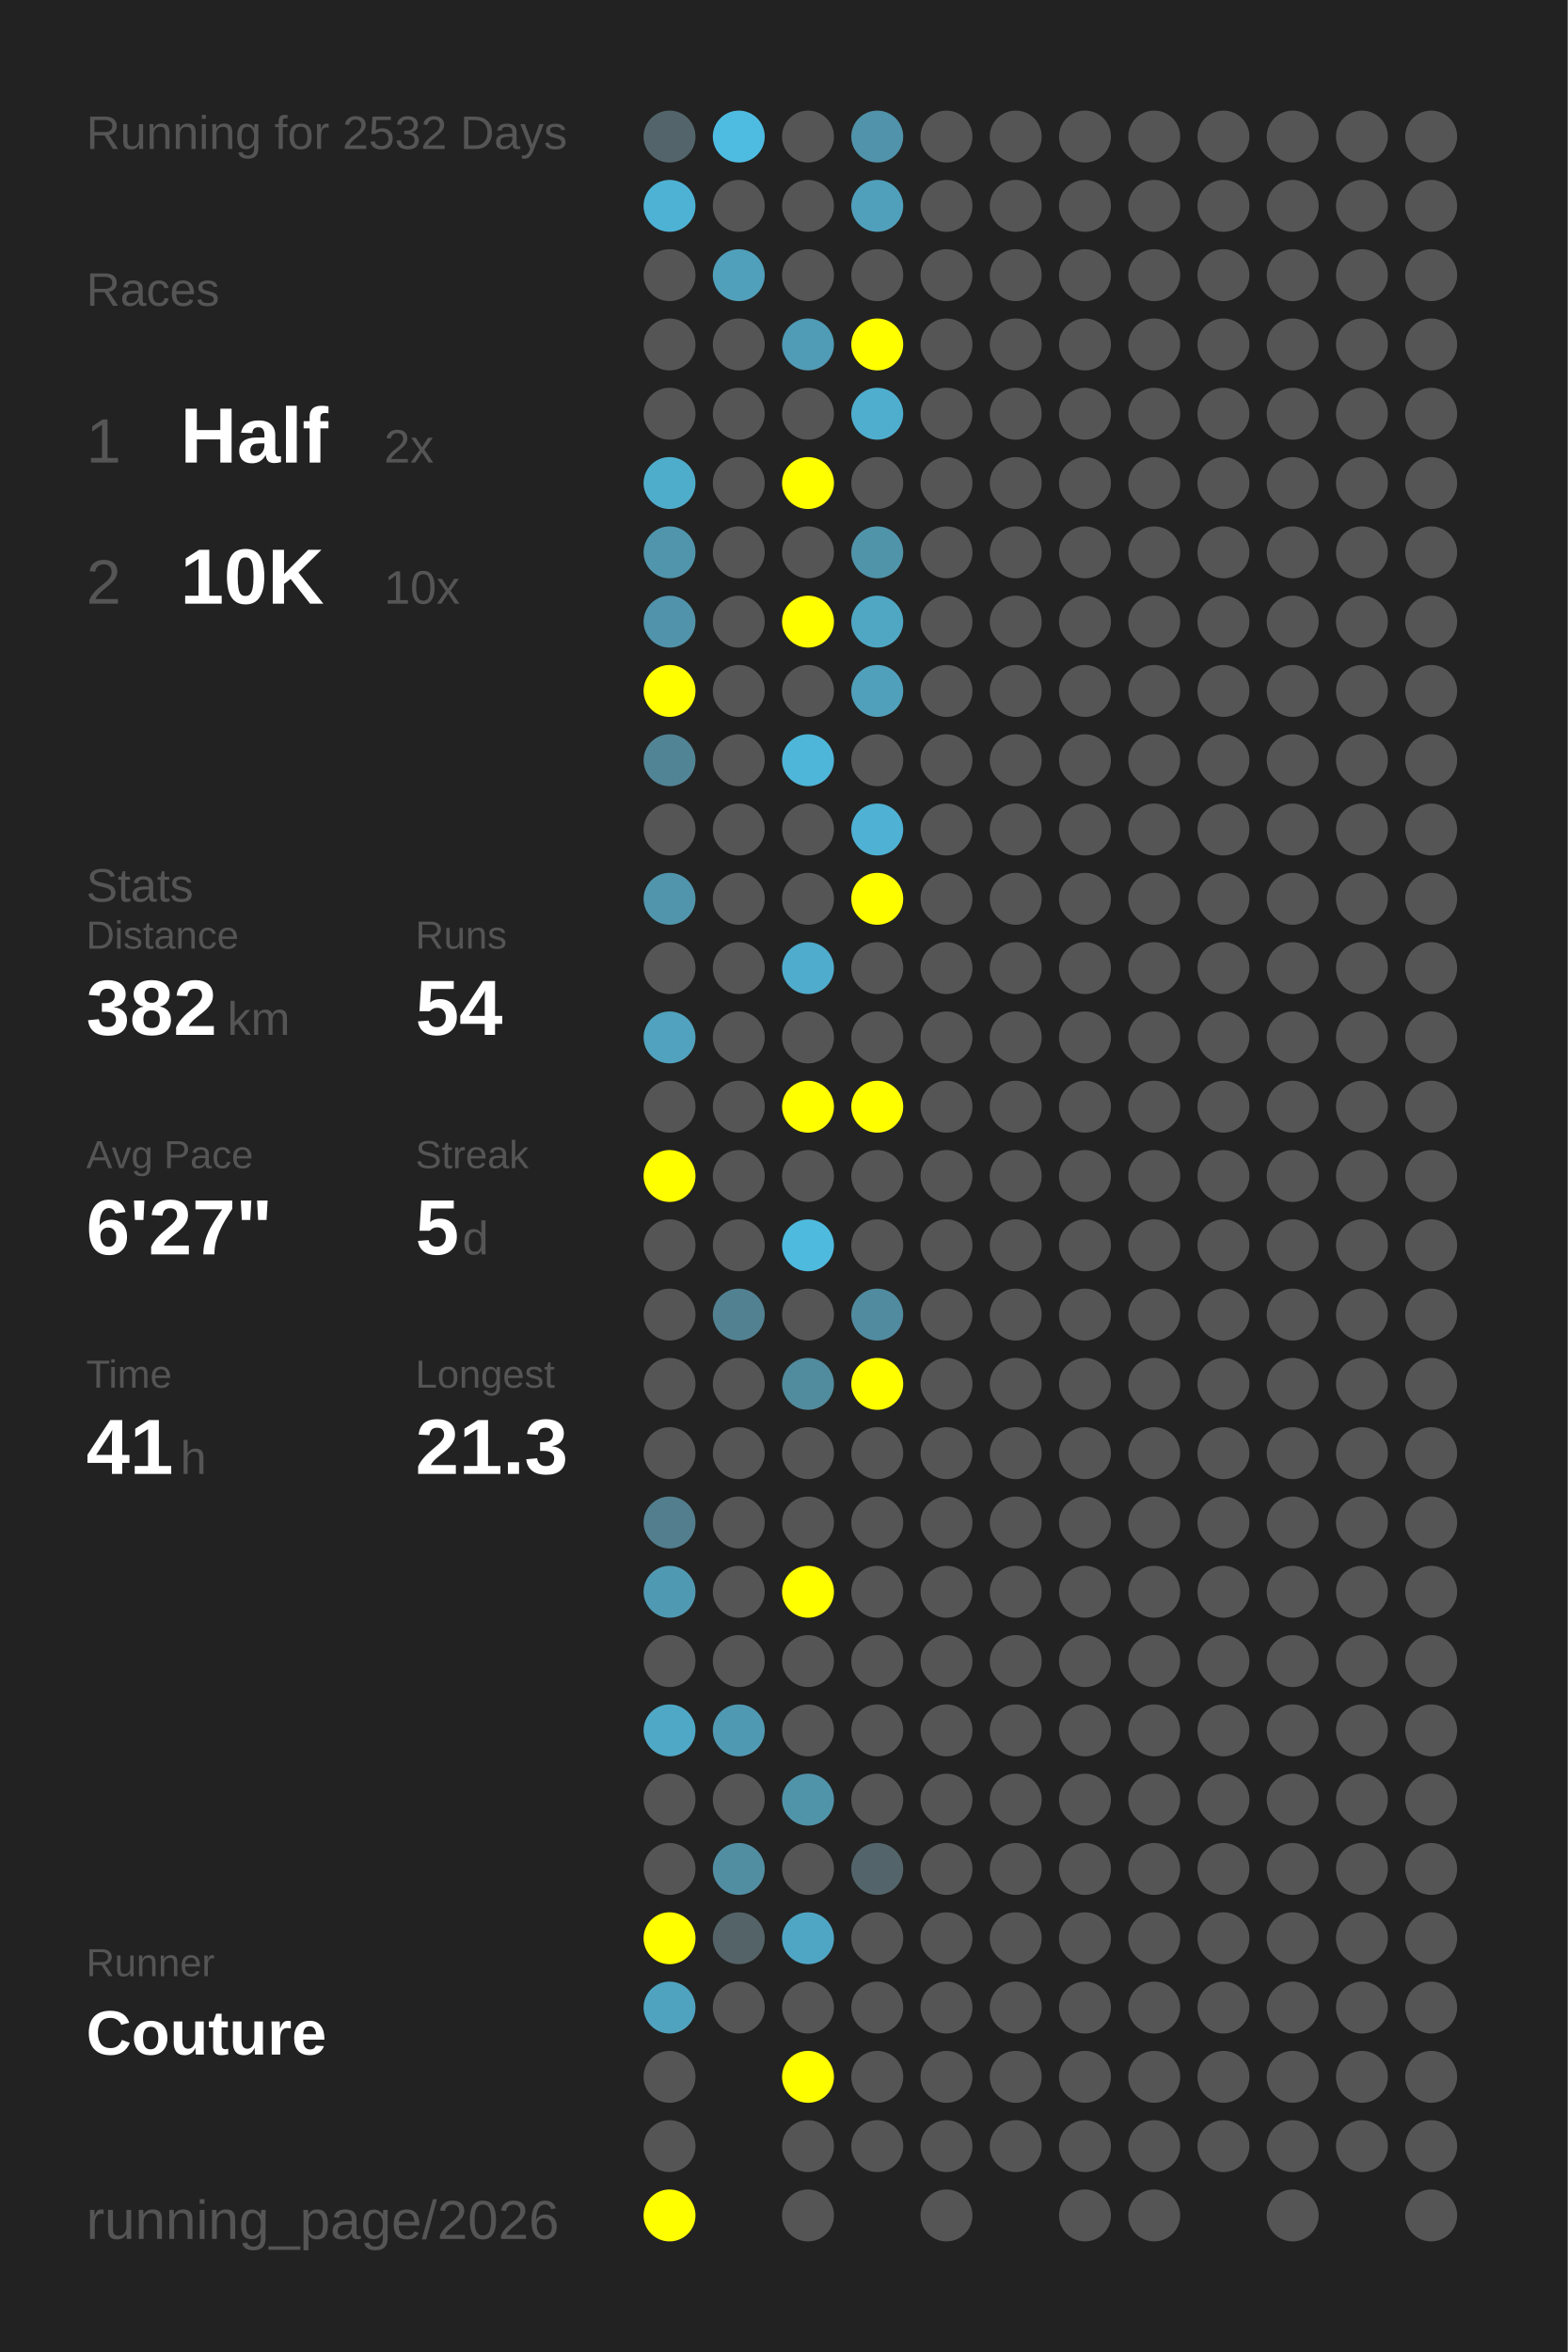
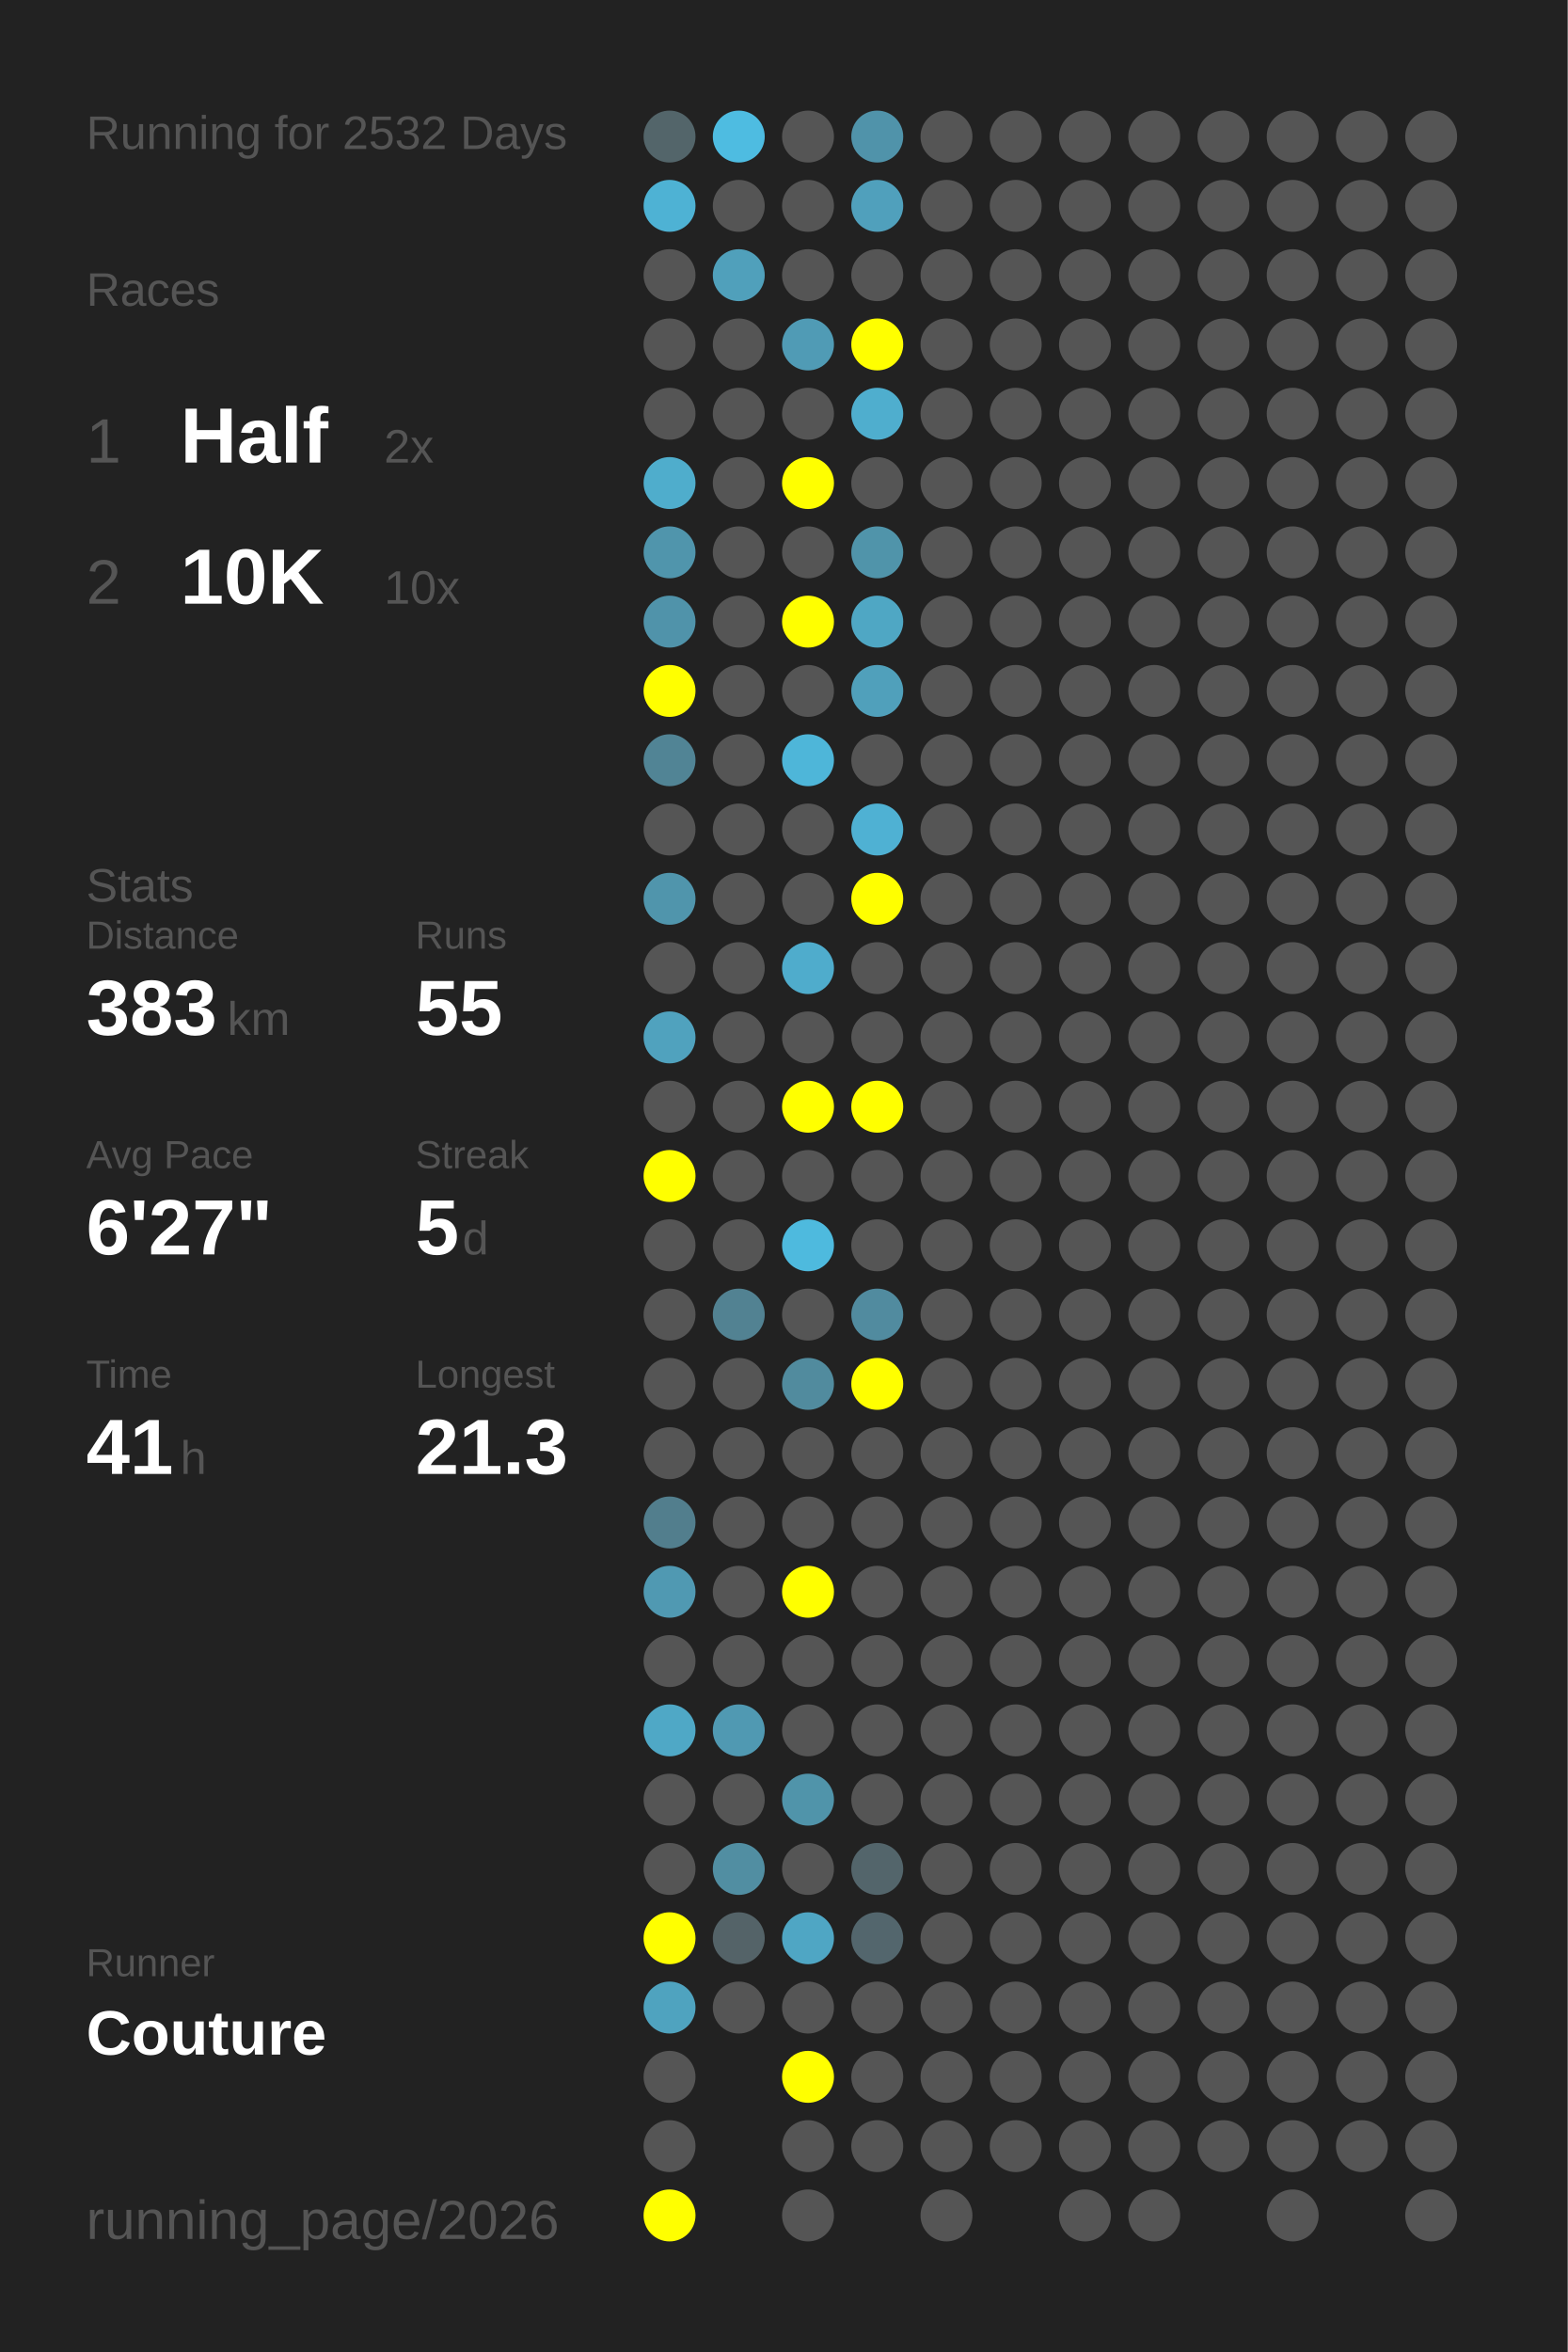
<svg xmlns="http://www.w3.org/2000/svg" baseProfile="full" height="300mm" version="1.1" viewBox="0,0,200,300" width="200mm">
  <defs />
  <rect fill="#222222" height="300" width="200" x="0" y="0" />
  <text fill="#555555" style="font-size:6px; font-family:Arial;" x="11" y="19">Running for 2532 Days</text>
  <text fill="#555555" style="font-size:6px; font-family:Arial;" x="11" y="39">Races</text>
  <text fill="#555555" style="font-size:8px; font-family:Arial;" x="11" y="59">1</text>
  <text fill="#FFFFFF" style="font-size:10px; font-family:Arial; font-weight:bold;" x="23" y="59">Half</text>
  <text fill="#555555" style="font-size:6px; font-family:Arial;" x="49" y="59">2x</text>
  <text fill="#555555" style="font-size:8px; font-family:Arial;" x="11" y="77">2</text>
  <text fill="#FFFFFF" style="font-size:10px; font-family:Arial; font-weight:bold;" x="23" y="77">10K</text>
  <text fill="#555555" style="font-size:6px; font-family:Arial;" x="49" y="77">10x</text>
  <text fill="#555555" style="font-size:6px; font-family:Arial;" x="11" y="115">Stats</text>
  <text fill="#555555" style="font-size:5px; font-family:Arial;" x="11" y="121">Distance</text>
-   <text fill="#FFFFFF" style="font-size:10px; font-family:Arial; font-weight:bold;" x="11" y="132">382</text>
+   <text fill="#FFFFFF" style="font-size:10px; font-family:Arial; font-weight:bold;" x="11" y="132">383</text>
  <text fill="#555555" style="font-size:6px; font-family:Arial;" x="29" y="132">km</text>
  <text fill="#555555" style="font-size:5px; font-family:Arial;" x="53" y="121">Runs</text>
-   <text fill="#FFFFFF" style="font-size:10px; font-family:Arial; font-weight:bold;" x="53" y="132">54</text>
+   <text fill="#FFFFFF" style="font-size:10px; font-family:Arial; font-weight:bold;" x="53" y="132">55</text>
  <text fill="#555555" style="font-size:5px; font-family:Arial;" x="11" y="149">Avg Pace</text>
  <text fill="#FFFFFF" style="font-size:10px; font-family:Arial; font-weight:bold;" x="11" y="160">6'27"</text>
  <text fill="#555555" style="font-size:5px; font-family:Arial;" x="53" y="149">Streak</text>
  <text fill="#FFFFFF" style="font-size:10px; font-family:Arial; font-weight:bold;" x="53" y="160">5</text>
  <text fill="#555555" style="font-size:6px; font-family:Arial;" x="59" y="160">d</text>
  <text fill="#555555" style="font-size:5px; font-family:Arial;" x="11" y="177">Time</text>
  <text fill="#FFFFFF" style="font-size:10px; font-family:Arial; font-weight:bold;" x="11" y="188">41</text>
  <text fill="#555555" style="font-size:6px; font-family:Arial;" x="23" y="188">h</text>
  <text fill="#555555" style="font-size:5px; font-family:Arial;" x="53" y="177">Longest</text>
  <text fill="#FFFFFF" style="font-size:10px; font-family:Arial; font-weight:bold;" x="53" y="188">21.3</text>
  <text fill="#555555" style="font-size:5px; font-family:Arial;" x="11" y="252.065">Runner</text>
  <text fill="#FFFFFF" style="font-size:8px; font-family:Arial; font-weight:bold;" x="11" y="262.065">Couture</text>
  <text fill="#555555" style="font-size:7px; font-family:Arial;" x="11" y="285.581">running_page/2026</text>
  <circle cx="85.417" cy="17.419" fill="#53656a" r="3.312" />
  <circle cx="85.417" cy="26.258" fill="#4eb2d4" r="3.312" />
  <circle cx="85.417" cy="35.097" fill="#555555" r="3.312" />
  <circle cx="85.417" cy="43.935" fill="#555555" r="3.312" />
  <circle cx="85.417" cy="52.774" fill="#555555" r="3.312" />
  <circle cx="85.417" cy="61.613" fill="#4fadcc" r="3.312" />
  <circle cx="85.417" cy="70.452" fill="#5095ac" r="3.312" />
  <circle cx="85.417" cy="79.29" fill="#5093aa" r="3.312" />
  <circle cx="85.417" cy="88.129" fill="#FFFF00" r="3.312" />
  <circle cx="85.417" cy="96.968" fill="#518495" r="3.312" />
  <circle cx="85.417" cy="105.806" fill="#555555" r="3.312" />
  <circle cx="85.417" cy="114.645" fill="#5095ac" r="3.312" />
  <circle cx="85.417" cy="123.484" fill="#555555" r="3.312" />
  <circle cx="85.417" cy="132.323" fill="#50a2be" r="3.312" />
  <circle cx="85.417" cy="141.161" fill="#555555" r="3.312" />
  <circle cx="85.417" cy="150" fill="#FFFF00" r="3.312" />
  <circle cx="85.417" cy="158.839" fill="#555555" r="3.312" />
  <circle cx="85.417" cy="167.677" fill="#555555" r="3.312" />
  <circle cx="85.417" cy="176.516" fill="#555555" r="3.312" />
  <circle cx="85.417" cy="185.355" fill="#555555" r="3.312" />
  <circle cx="85.417" cy="194.194" fill="#527e8d" r="3.312" />
  <circle cx="85.417" cy="203.032" fill="#5099b2" r="3.312" />
  <circle cx="85.417" cy="211.871" fill="#555555" r="3.312" />
  <circle cx="85.417" cy="220.71" fill="#4fa8c6" r="3.312" />
  <circle cx="85.417" cy="229.548" fill="#555555" r="3.312" />
  <circle cx="85.417" cy="238.387" fill="#555555" r="3.312" />
  <circle cx="85.417" cy="247.226" fill="#FFFF00" r="3.312" />
  <circle cx="85.417" cy="256.065" fill="#4fa3bf" r="3.312" />
  <circle cx="85.417" cy="264.903" fill="#555555" r="3.312" />
  <circle cx="85.417" cy="273.742" fill="#555555" r="3.312" />
  <circle cx="85.417" cy="282.581" fill="#FFFF00" r="3.312" />
  <circle cx="94.25" cy="17.419" fill="#4ebce1" r="3.312" />
  <circle cx="94.25" cy="26.258" fill="#555555" r="3.312" />
  <circle cx="94.25" cy="35.097" fill="#50a0bb" r="3.312" />
  <circle cx="94.25" cy="43.935" fill="#555555" r="3.312" />
  <circle cx="94.25" cy="52.774" fill="#555555" r="3.312" />
  <circle cx="94.25" cy="61.613" fill="#555555" r="3.312" />
  <circle cx="94.25" cy="70.452" fill="#555555" r="3.312" />
  <circle cx="94.25" cy="79.29" fill="#555555" r="3.312" />
  <circle cx="94.25" cy="88.129" fill="#555555" r="3.312" />
  <circle cx="94.25" cy="96.968" fill="#555555" r="3.312" />
  <circle cx="94.25" cy="105.806" fill="#555555" r="3.312" />
  <circle cx="94.25" cy="114.645" fill="#555555" r="3.312" />
  <circle cx="94.25" cy="123.484" fill="#555555" r="3.312" />
  <circle cx="94.25" cy="132.323" fill="#555555" r="3.312" />
  <circle cx="94.25" cy="141.161" fill="#555555" r="3.312" />
  <circle cx="94.25" cy="150" fill="#555555" r="3.312" />
  <circle cx="94.25" cy="158.839" fill="#555555" r="3.312" />
  <circle cx="94.25" cy="167.677" fill="#528292" r="3.312" />
  <circle cx="94.25" cy="176.516" fill="#555555" r="3.312" />
  <circle cx="94.25" cy="185.355" fill="#555555" r="3.312" />
  <circle cx="94.25" cy="194.194" fill="#555555" r="3.312" />
  <circle cx="94.25" cy="203.032" fill="#555555" r="3.312" />
  <circle cx="94.25" cy="211.871" fill="#555555" r="3.312" />
  <circle cx="94.25" cy="220.71" fill="#5099b2" r="3.312" />
  <circle cx="94.25" cy="229.548" fill="#555555" r="3.312" />
  <circle cx="94.25" cy="238.387" fill="#518ea2" r="3.312" />
  <circle cx="94.25" cy="247.226" fill="#546368" r="3.312" />
  <circle cx="94.25" cy="256.065" fill="#555555" r="3.312" />
  <circle cx="103.083" cy="17.419" fill="#555555" r="3.312" />
  <circle cx="103.083" cy="26.258" fill="#555555" r="3.312" />
  <circle cx="103.083" cy="35.097" fill="#555555" r="3.312" />
  <circle cx="103.083" cy="43.935" fill="#509bb5" r="3.312" />
  <circle cx="103.083" cy="52.774" fill="#555555" r="3.312" />
  <circle cx="103.083" cy="61.613" fill="#FFFF00" r="3.312" />
  <circle cx="103.083" cy="70.452" fill="#555555" r="3.312" />
  <circle cx="103.083" cy="79.29" fill="#FFFF00" r="3.312" />
  <circle cx="103.083" cy="88.129" fill="#555555" r="3.312" />
  <circle cx="103.083" cy="96.968" fill="#4eb6d9" r="3.312" />
  <circle cx="103.083" cy="105.806" fill="#555555" r="3.312" />
  <circle cx="103.083" cy="114.645" fill="#555555" r="3.312" />
  <circle cx="103.083" cy="123.484" fill="#4faccc" r="3.312" />
  <circle cx="103.083" cy="132.323" fill="#555555" r="3.312" />
  <circle cx="103.083" cy="141.161" fill="#FFFF00" r="3.312" />
  <circle cx="103.083" cy="150" fill="#555555" r="3.312" />
  <circle cx="103.083" cy="158.839" fill="#4ebade" r="3.312" />
  <circle cx="103.083" cy="167.677" fill="#555555" r="3.312" />
  <circle cx="103.083" cy="176.516" fill="#518b9e" r="3.312" />
  <circle cx="103.083" cy="185.355" fill="#555555" r="3.312" />
  <circle cx="103.083" cy="194.194" fill="#555555" r="3.312" />
  <circle cx="103.083" cy="203.032" fill="#FFFF00" r="3.312" />
  <circle cx="103.083" cy="211.871" fill="#555555" r="3.312" />
  <circle cx="103.083" cy="220.71" fill="#555555" r="3.312" />
  <circle cx="103.083" cy="229.548" fill="#5094aa" r="3.312" />
  <circle cx="103.083" cy="238.387" fill="#555555" r="3.312" />
  <circle cx="103.083" cy="247.226" fill="#4fa6c4" r="3.312" />
  <circle cx="103.083" cy="256.065" fill="#555555" r="3.312" />
  <circle cx="103.083" cy="264.903" fill="#FFFF00" r="3.312" />
  <circle cx="103.083" cy="273.742" fill="#555555" r="3.312" />
  <circle cx="103.083" cy="282.581" fill="#555555" r="3.312" />
  <circle cx="111.917" cy="17.419" fill="#5093aa" r="3.312" />
  <circle cx="111.917" cy="26.258" fill="#50a0bc" r="3.312" />
  <circle cx="111.917" cy="35.097" fill="#555555" r="3.312" />
  <circle cx="111.917" cy="43.935" fill="#FFFF00" r="3.312" />
  <circle cx="111.917" cy="52.774" fill="#4faece" r="3.312" />
  <circle cx="111.917" cy="61.613" fill="#555555" r="3.312" />
  <circle cx="111.917" cy="70.452" fill="#5094aa" r="3.312" />
  <circle cx="111.917" cy="79.29" fill="#4fa7c4" r="3.312" />
  <circle cx="111.917" cy="88.129" fill="#50a0bb" r="3.312" />
  <circle cx="111.917" cy="96.968" fill="#555555" r="3.312" />
  <circle cx="111.917" cy="105.806" fill="#4fb1d3" r="3.312" />
  <circle cx="111.917" cy="114.645" fill="#FFFF00" r="3.312" />
  <circle cx="111.917" cy="123.484" fill="#555555" r="3.312" />
  <circle cx="111.917" cy="132.323" fill="#555555" r="3.312" />
  <circle cx="111.917" cy="141.161" fill="#FFFF00" r="3.312" />
  <circle cx="111.917" cy="150" fill="#555555" r="3.312" />
  <circle cx="111.917" cy="158.839" fill="#555555" r="3.312" />
  <circle cx="111.917" cy="167.677" fill="#518b9f" r="3.312" />
  <circle cx="111.917" cy="176.516" fill="#FFFF00" r="3.312" />
  <circle cx="111.917" cy="185.355" fill="#555555" r="3.312" />
  <circle cx="111.917" cy="194.194" fill="#555555" r="3.312" />
  <circle cx="111.917" cy="203.032" fill="#555555" r="3.312" />
  <circle cx="111.917" cy="211.871" fill="#555555" r="3.312" />
  <circle cx="111.917" cy="220.71" fill="#555555" r="3.312" />
  <circle cx="111.917" cy="229.548" fill="#555555" r="3.312" />
  <circle cx="111.917" cy="238.387" fill="#53656b" r="3.312" />
-   <circle cx="111.917" cy="247.226" fill="#555555" r="3.312" />
+   <circle cx="111.917" cy="247.226" fill="#53666d" r="3.312" />
  <circle cx="111.917" cy="256.065" fill="#555555" r="3.312" />
  <circle cx="111.917" cy="264.903" fill="#555555" r="3.312" />
  <circle cx="111.917" cy="273.742" fill="#555555" r="3.312" />
  <circle cx="120.75" cy="17.419" fill="#555555" r="3.312" />
  <circle cx="120.75" cy="26.258" fill="#555555" r="3.312" />
  <circle cx="120.75" cy="35.097" fill="#555555" r="3.312" />
  <circle cx="120.75" cy="43.935" fill="#555555" r="3.312" />
  <circle cx="120.75" cy="52.774" fill="#555555" r="3.312" />
  <circle cx="120.75" cy="61.613" fill="#555555" r="3.312" />
  <circle cx="120.75" cy="70.452" fill="#555555" r="3.312" />
  <circle cx="120.75" cy="79.29" fill="#555555" r="3.312" />
  <circle cx="120.75" cy="88.129" fill="#555555" r="3.312" />
  <circle cx="120.75" cy="96.968" fill="#555555" r="3.312" />
  <circle cx="120.75" cy="105.806" fill="#555555" r="3.312" />
  <circle cx="120.75" cy="114.645" fill="#555555" r="3.312" />
  <circle cx="120.75" cy="123.484" fill="#555555" r="3.312" />
  <circle cx="120.75" cy="132.323" fill="#555555" r="3.312" />
  <circle cx="120.75" cy="141.161" fill="#555555" r="3.312" />
  <circle cx="120.75" cy="150" fill="#555555" r="3.312" />
  <circle cx="120.75" cy="158.839" fill="#555555" r="3.312" />
  <circle cx="120.75" cy="167.677" fill="#555555" r="3.312" />
  <circle cx="120.75" cy="176.516" fill="#555555" r="3.312" />
  <circle cx="120.75" cy="185.355" fill="#555555" r="3.312" />
  <circle cx="120.75" cy="194.194" fill="#555555" r="3.312" />
  <circle cx="120.75" cy="203.032" fill="#555555" r="3.312" />
  <circle cx="120.75" cy="211.871" fill="#555555" r="3.312" />
  <circle cx="120.75" cy="220.71" fill="#555555" r="3.312" />
  <circle cx="120.75" cy="229.548" fill="#555555" r="3.312" />
  <circle cx="120.75" cy="238.387" fill="#555555" r="3.312" />
  <circle cx="120.75" cy="247.226" fill="#555555" r="3.312" />
  <circle cx="120.75" cy="256.065" fill="#555555" r="3.312" />
  <circle cx="120.75" cy="264.903" fill="#555555" r="3.312" />
  <circle cx="120.75" cy="273.742" fill="#555555" r="3.312" />
  <circle cx="120.75" cy="282.581" fill="#555555" r="3.312" />
  <circle cx="129.583" cy="17.419" fill="#555555" r="3.312" />
  <circle cx="129.583" cy="26.258" fill="#555555" r="3.312" />
  <circle cx="129.583" cy="35.097" fill="#555555" r="3.312" />
  <circle cx="129.583" cy="43.935" fill="#555555" r="3.312" />
  <circle cx="129.583" cy="52.774" fill="#555555" r="3.312" />
  <circle cx="129.583" cy="61.613" fill="#555555" r="3.312" />
  <circle cx="129.583" cy="70.452" fill="#555555" r="3.312" />
  <circle cx="129.583" cy="79.29" fill="#555555" r="3.312" />
  <circle cx="129.583" cy="88.129" fill="#555555" r="3.312" />
  <circle cx="129.583" cy="96.968" fill="#555555" r="3.312" />
  <circle cx="129.583" cy="105.806" fill="#555555" r="3.312" />
  <circle cx="129.583" cy="114.645" fill="#555555" r="3.312" />
  <circle cx="129.583" cy="123.484" fill="#555555" r="3.312" />
  <circle cx="129.583" cy="132.323" fill="#555555" r="3.312" />
  <circle cx="129.583" cy="141.161" fill="#555555" r="3.312" />
  <circle cx="129.583" cy="150" fill="#555555" r="3.312" />
  <circle cx="129.583" cy="158.839" fill="#555555" r="3.312" />
  <circle cx="129.583" cy="167.677" fill="#555555" r="3.312" />
  <circle cx="129.583" cy="176.516" fill="#555555" r="3.312" />
  <circle cx="129.583" cy="185.355" fill="#555555" r="3.312" />
  <circle cx="129.583" cy="194.194" fill="#555555" r="3.312" />
  <circle cx="129.583" cy="203.032" fill="#555555" r="3.312" />
  <circle cx="129.583" cy="211.871" fill="#555555" r="3.312" />
  <circle cx="129.583" cy="220.71" fill="#555555" r="3.312" />
  <circle cx="129.583" cy="229.548" fill="#555555" r="3.312" />
  <circle cx="129.583" cy="238.387" fill="#555555" r="3.312" />
  <circle cx="129.583" cy="247.226" fill="#555555" r="3.312" />
  <circle cx="129.583" cy="256.065" fill="#555555" r="3.312" />
  <circle cx="129.583" cy="264.903" fill="#555555" r="3.312" />
  <circle cx="129.583" cy="273.742" fill="#555555" r="3.312" />
  <circle cx="138.417" cy="17.419" fill="#555555" r="3.312" />
  <circle cx="138.417" cy="26.258" fill="#555555" r="3.312" />
  <circle cx="138.417" cy="35.097" fill="#555555" r="3.312" />
  <circle cx="138.417" cy="43.935" fill="#555555" r="3.312" />
  <circle cx="138.417" cy="52.774" fill="#555555" r="3.312" />
  <circle cx="138.417" cy="61.613" fill="#555555" r="3.312" />
  <circle cx="138.417" cy="70.452" fill="#555555" r="3.312" />
  <circle cx="138.417" cy="79.29" fill="#555555" r="3.312" />
  <circle cx="138.417" cy="88.129" fill="#555555" r="3.312" />
  <circle cx="138.417" cy="96.968" fill="#555555" r="3.312" />
  <circle cx="138.417" cy="105.806" fill="#555555" r="3.312" />
  <circle cx="138.417" cy="114.645" fill="#555555" r="3.312" />
  <circle cx="138.417" cy="123.484" fill="#555555" r="3.312" />
  <circle cx="138.417" cy="132.323" fill="#555555" r="3.312" />
  <circle cx="138.417" cy="141.161" fill="#555555" r="3.312" />
  <circle cx="138.417" cy="150" fill="#555555" r="3.312" />
  <circle cx="138.417" cy="158.839" fill="#555555" r="3.312" />
  <circle cx="138.417" cy="167.677" fill="#555555" r="3.312" />
  <circle cx="138.417" cy="176.516" fill="#555555" r="3.312" />
  <circle cx="138.417" cy="185.355" fill="#555555" r="3.312" />
  <circle cx="138.417" cy="194.194" fill="#555555" r="3.312" />
  <circle cx="138.417" cy="203.032" fill="#555555" r="3.312" />
  <circle cx="138.417" cy="211.871" fill="#555555" r="3.312" />
  <circle cx="138.417" cy="220.71" fill="#555555" r="3.312" />
  <circle cx="138.417" cy="229.548" fill="#555555" r="3.312" />
  <circle cx="138.417" cy="238.387" fill="#555555" r="3.312" />
  <circle cx="138.417" cy="247.226" fill="#555555" r="3.312" />
  <circle cx="138.417" cy="256.065" fill="#555555" r="3.312" />
  <circle cx="138.417" cy="264.903" fill="#555555" r="3.312" />
  <circle cx="138.417" cy="273.742" fill="#555555" r="3.312" />
  <circle cx="138.417" cy="282.581" fill="#555555" r="3.312" />
  <circle cx="147.25" cy="17.419" fill="#555555" r="3.312" />
  <circle cx="147.25" cy="26.258" fill="#555555" r="3.312" />
  <circle cx="147.25" cy="35.097" fill="#555555" r="3.312" />
  <circle cx="147.25" cy="43.935" fill="#555555" r="3.312" />
  <circle cx="147.25" cy="52.774" fill="#555555" r="3.312" />
  <circle cx="147.25" cy="61.613" fill="#555555" r="3.312" />
  <circle cx="147.25" cy="70.452" fill="#555555" r="3.312" />
  <circle cx="147.25" cy="79.29" fill="#555555" r="3.312" />
  <circle cx="147.25" cy="88.129" fill="#555555" r="3.312" />
  <circle cx="147.25" cy="96.968" fill="#555555" r="3.312" />
  <circle cx="147.25" cy="105.806" fill="#555555" r="3.312" />
  <circle cx="147.25" cy="114.645" fill="#555555" r="3.312" />
  <circle cx="147.25" cy="123.484" fill="#555555" r="3.312" />
  <circle cx="147.25" cy="132.323" fill="#555555" r="3.312" />
  <circle cx="147.25" cy="141.161" fill="#555555" r="3.312" />
  <circle cx="147.25" cy="150" fill="#555555" r="3.312" />
  <circle cx="147.25" cy="158.839" fill="#555555" r="3.312" />
  <circle cx="147.25" cy="167.677" fill="#555555" r="3.312" />
  <circle cx="147.25" cy="176.516" fill="#555555" r="3.312" />
  <circle cx="147.25" cy="185.355" fill="#555555" r="3.312" />
  <circle cx="147.25" cy="194.194" fill="#555555" r="3.312" />
  <circle cx="147.25" cy="203.032" fill="#555555" r="3.312" />
  <circle cx="147.25" cy="211.871" fill="#555555" r="3.312" />
  <circle cx="147.25" cy="220.71" fill="#555555" r="3.312" />
  <circle cx="147.25" cy="229.548" fill="#555555" r="3.312" />
  <circle cx="147.25" cy="238.387" fill="#555555" r="3.312" />
  <circle cx="147.25" cy="247.226" fill="#555555" r="3.312" />
  <circle cx="147.25" cy="256.065" fill="#555555" r="3.312" />
  <circle cx="147.25" cy="264.903" fill="#555555" r="3.312" />
  <circle cx="147.25" cy="273.742" fill="#555555" r="3.312" />
  <circle cx="147.25" cy="282.581" fill="#555555" r="3.312" />
  <circle cx="156.083" cy="17.419" fill="#555555" r="3.312" />
  <circle cx="156.083" cy="26.258" fill="#555555" r="3.312" />
  <circle cx="156.083" cy="35.097" fill="#555555" r="3.312" />
  <circle cx="156.083" cy="43.935" fill="#555555" r="3.312" />
  <circle cx="156.083" cy="52.774" fill="#555555" r="3.312" />
  <circle cx="156.083" cy="61.613" fill="#555555" r="3.312" />
  <circle cx="156.083" cy="70.452" fill="#555555" r="3.312" />
  <circle cx="156.083" cy="79.29" fill="#555555" r="3.312" />
  <circle cx="156.083" cy="88.129" fill="#555555" r="3.312" />
  <circle cx="156.083" cy="96.968" fill="#555555" r="3.312" />
  <circle cx="156.083" cy="105.806" fill="#555555" r="3.312" />
  <circle cx="156.083" cy="114.645" fill="#555555" r="3.312" />
  <circle cx="156.083" cy="123.484" fill="#555555" r="3.312" />
  <circle cx="156.083" cy="132.323" fill="#555555" r="3.312" />
  <circle cx="156.083" cy="141.161" fill="#555555" r="3.312" />
  <circle cx="156.083" cy="150" fill="#555555" r="3.312" />
  <circle cx="156.083" cy="158.839" fill="#555555" r="3.312" />
  <circle cx="156.083" cy="167.677" fill="#555555" r="3.312" />
  <circle cx="156.083" cy="176.516" fill="#555555" r="3.312" />
  <circle cx="156.083" cy="185.355" fill="#555555" r="3.312" />
  <circle cx="156.083" cy="194.194" fill="#555555" r="3.312" />
  <circle cx="156.083" cy="203.032" fill="#555555" r="3.312" />
  <circle cx="156.083" cy="211.871" fill="#555555" r="3.312" />
  <circle cx="156.083" cy="220.71" fill="#555555" r="3.312" />
  <circle cx="156.083" cy="229.548" fill="#555555" r="3.312" />
  <circle cx="156.083" cy="238.387" fill="#555555" r="3.312" />
  <circle cx="156.083" cy="247.226" fill="#555555" r="3.312" />
  <circle cx="156.083" cy="256.065" fill="#555555" r="3.312" />
  <circle cx="156.083" cy="264.903" fill="#555555" r="3.312" />
  <circle cx="156.083" cy="273.742" fill="#555555" r="3.312" />
  <circle cx="164.917" cy="17.419" fill="#555555" r="3.312" />
  <circle cx="164.917" cy="26.258" fill="#555555" r="3.312" />
  <circle cx="164.917" cy="35.097" fill="#555555" r="3.312" />
  <circle cx="164.917" cy="43.935" fill="#555555" r="3.312" />
  <circle cx="164.917" cy="52.774" fill="#555555" r="3.312" />
  <circle cx="164.917" cy="61.613" fill="#555555" r="3.312" />
  <circle cx="164.917" cy="70.452" fill="#555555" r="3.312" />
  <circle cx="164.917" cy="79.29" fill="#555555" r="3.312" />
  <circle cx="164.917" cy="88.129" fill="#555555" r="3.312" />
  <circle cx="164.917" cy="96.968" fill="#555555" r="3.312" />
  <circle cx="164.917" cy="105.806" fill="#555555" r="3.312" />
  <circle cx="164.917" cy="114.645" fill="#555555" r="3.312" />
  <circle cx="164.917" cy="123.484" fill="#555555" r="3.312" />
  <circle cx="164.917" cy="132.323" fill="#555555" r="3.312" />
  <circle cx="164.917" cy="141.161" fill="#555555" r="3.312" />
  <circle cx="164.917" cy="150" fill="#555555" r="3.312" />
  <circle cx="164.917" cy="158.839" fill="#555555" r="3.312" />
  <circle cx="164.917" cy="167.677" fill="#555555" r="3.312" />
  <circle cx="164.917" cy="176.516" fill="#555555" r="3.312" />
  <circle cx="164.917" cy="185.355" fill="#555555" r="3.312" />
  <circle cx="164.917" cy="194.194" fill="#555555" r="3.312" />
  <circle cx="164.917" cy="203.032" fill="#555555" r="3.312" />
  <circle cx="164.917" cy="211.871" fill="#555555" r="3.312" />
  <circle cx="164.917" cy="220.71" fill="#555555" r="3.312" />
  <circle cx="164.917" cy="229.548" fill="#555555" r="3.312" />
  <circle cx="164.917" cy="238.387" fill="#555555" r="3.312" />
  <circle cx="164.917" cy="247.226" fill="#555555" r="3.312" />
  <circle cx="164.917" cy="256.065" fill="#555555" r="3.312" />
  <circle cx="164.917" cy="264.903" fill="#555555" r="3.312" />
  <circle cx="164.917" cy="273.742" fill="#555555" r="3.312" />
  <circle cx="164.917" cy="282.581" fill="#555555" r="3.312" />
  <circle cx="173.75" cy="17.419" fill="#555555" r="3.312" />
  <circle cx="173.75" cy="26.258" fill="#555555" r="3.312" />
  <circle cx="173.75" cy="35.097" fill="#555555" r="3.312" />
  <circle cx="173.75" cy="43.935" fill="#555555" r="3.312" />
  <circle cx="173.75" cy="52.774" fill="#555555" r="3.312" />
  <circle cx="173.75" cy="61.613" fill="#555555" r="3.312" />
  <circle cx="173.75" cy="70.452" fill="#555555" r="3.312" />
  <circle cx="173.75" cy="79.29" fill="#555555" r="3.312" />
  <circle cx="173.75" cy="88.129" fill="#555555" r="3.312" />
  <circle cx="173.75" cy="96.968" fill="#555555" r="3.312" />
  <circle cx="173.75" cy="105.806" fill="#555555" r="3.312" />
  <circle cx="173.75" cy="114.645" fill="#555555" r="3.312" />
  <circle cx="173.75" cy="123.484" fill="#555555" r="3.312" />
  <circle cx="173.75" cy="132.323" fill="#555555" r="3.312" />
  <circle cx="173.75" cy="141.161" fill="#555555" r="3.312" />
  <circle cx="173.75" cy="150" fill="#555555" r="3.312" />
  <circle cx="173.75" cy="158.839" fill="#555555" r="3.312" />
  <circle cx="173.75" cy="167.677" fill="#555555" r="3.312" />
  <circle cx="173.75" cy="176.516" fill="#555555" r="3.312" />
  <circle cx="173.75" cy="185.355" fill="#555555" r="3.312" />
  <circle cx="173.75" cy="194.194" fill="#555555" r="3.312" />
  <circle cx="173.75" cy="203.032" fill="#555555" r="3.312" />
  <circle cx="173.75" cy="211.871" fill="#555555" r="3.312" />
  <circle cx="173.75" cy="220.71" fill="#555555" r="3.312" />
  <circle cx="173.75" cy="229.548" fill="#555555" r="3.312" />
  <circle cx="173.75" cy="238.387" fill="#555555" r="3.312" />
  <circle cx="173.75" cy="247.226" fill="#555555" r="3.312" />
  <circle cx="173.75" cy="256.065" fill="#555555" r="3.312" />
  <circle cx="173.75" cy="264.903" fill="#555555" r="3.312" />
  <circle cx="173.75" cy="273.742" fill="#555555" r="3.312" />
  <circle cx="182.583" cy="17.419" fill="#555555" r="3.312" />
  <circle cx="182.583" cy="26.258" fill="#555555" r="3.312" />
  <circle cx="182.583" cy="35.097" fill="#555555" r="3.312" />
  <circle cx="182.583" cy="43.935" fill="#555555" r="3.312" />
  <circle cx="182.583" cy="52.774" fill="#555555" r="3.312" />
  <circle cx="182.583" cy="61.613" fill="#555555" r="3.312" />
  <circle cx="182.583" cy="70.452" fill="#555555" r="3.312" />
  <circle cx="182.583" cy="79.29" fill="#555555" r="3.312" />
  <circle cx="182.583" cy="88.129" fill="#555555" r="3.312" />
  <circle cx="182.583" cy="96.968" fill="#555555" r="3.312" />
  <circle cx="182.583" cy="105.806" fill="#555555" r="3.312" />
  <circle cx="182.583" cy="114.645" fill="#555555" r="3.312" />
  <circle cx="182.583" cy="123.484" fill="#555555" r="3.312" />
  <circle cx="182.583" cy="132.323" fill="#555555" r="3.312" />
  <circle cx="182.583" cy="141.161" fill="#555555" r="3.312" />
  <circle cx="182.583" cy="150" fill="#555555" r="3.312" />
  <circle cx="182.583" cy="158.839" fill="#555555" r="3.312" />
  <circle cx="182.583" cy="167.677" fill="#555555" r="3.312" />
  <circle cx="182.583" cy="176.516" fill="#555555" r="3.312" />
  <circle cx="182.583" cy="185.355" fill="#555555" r="3.312" />
  <circle cx="182.583" cy="194.194" fill="#555555" r="3.312" />
  <circle cx="182.583" cy="203.032" fill="#555555" r="3.312" />
  <circle cx="182.583" cy="211.871" fill="#555555" r="3.312" />
  <circle cx="182.583" cy="220.71" fill="#555555" r="3.312" />
  <circle cx="182.583" cy="229.548" fill="#555555" r="3.312" />
  <circle cx="182.583" cy="238.387" fill="#555555" r="3.312" />
  <circle cx="182.583" cy="247.226" fill="#555555" r="3.312" />
  <circle cx="182.583" cy="256.065" fill="#555555" r="3.312" />
  <circle cx="182.583" cy="264.903" fill="#555555" r="3.312" />
  <circle cx="182.583" cy="273.742" fill="#555555" r="3.312" />
  <circle cx="182.583" cy="282.581" fill="#555555" r="3.312" />
</svg>
